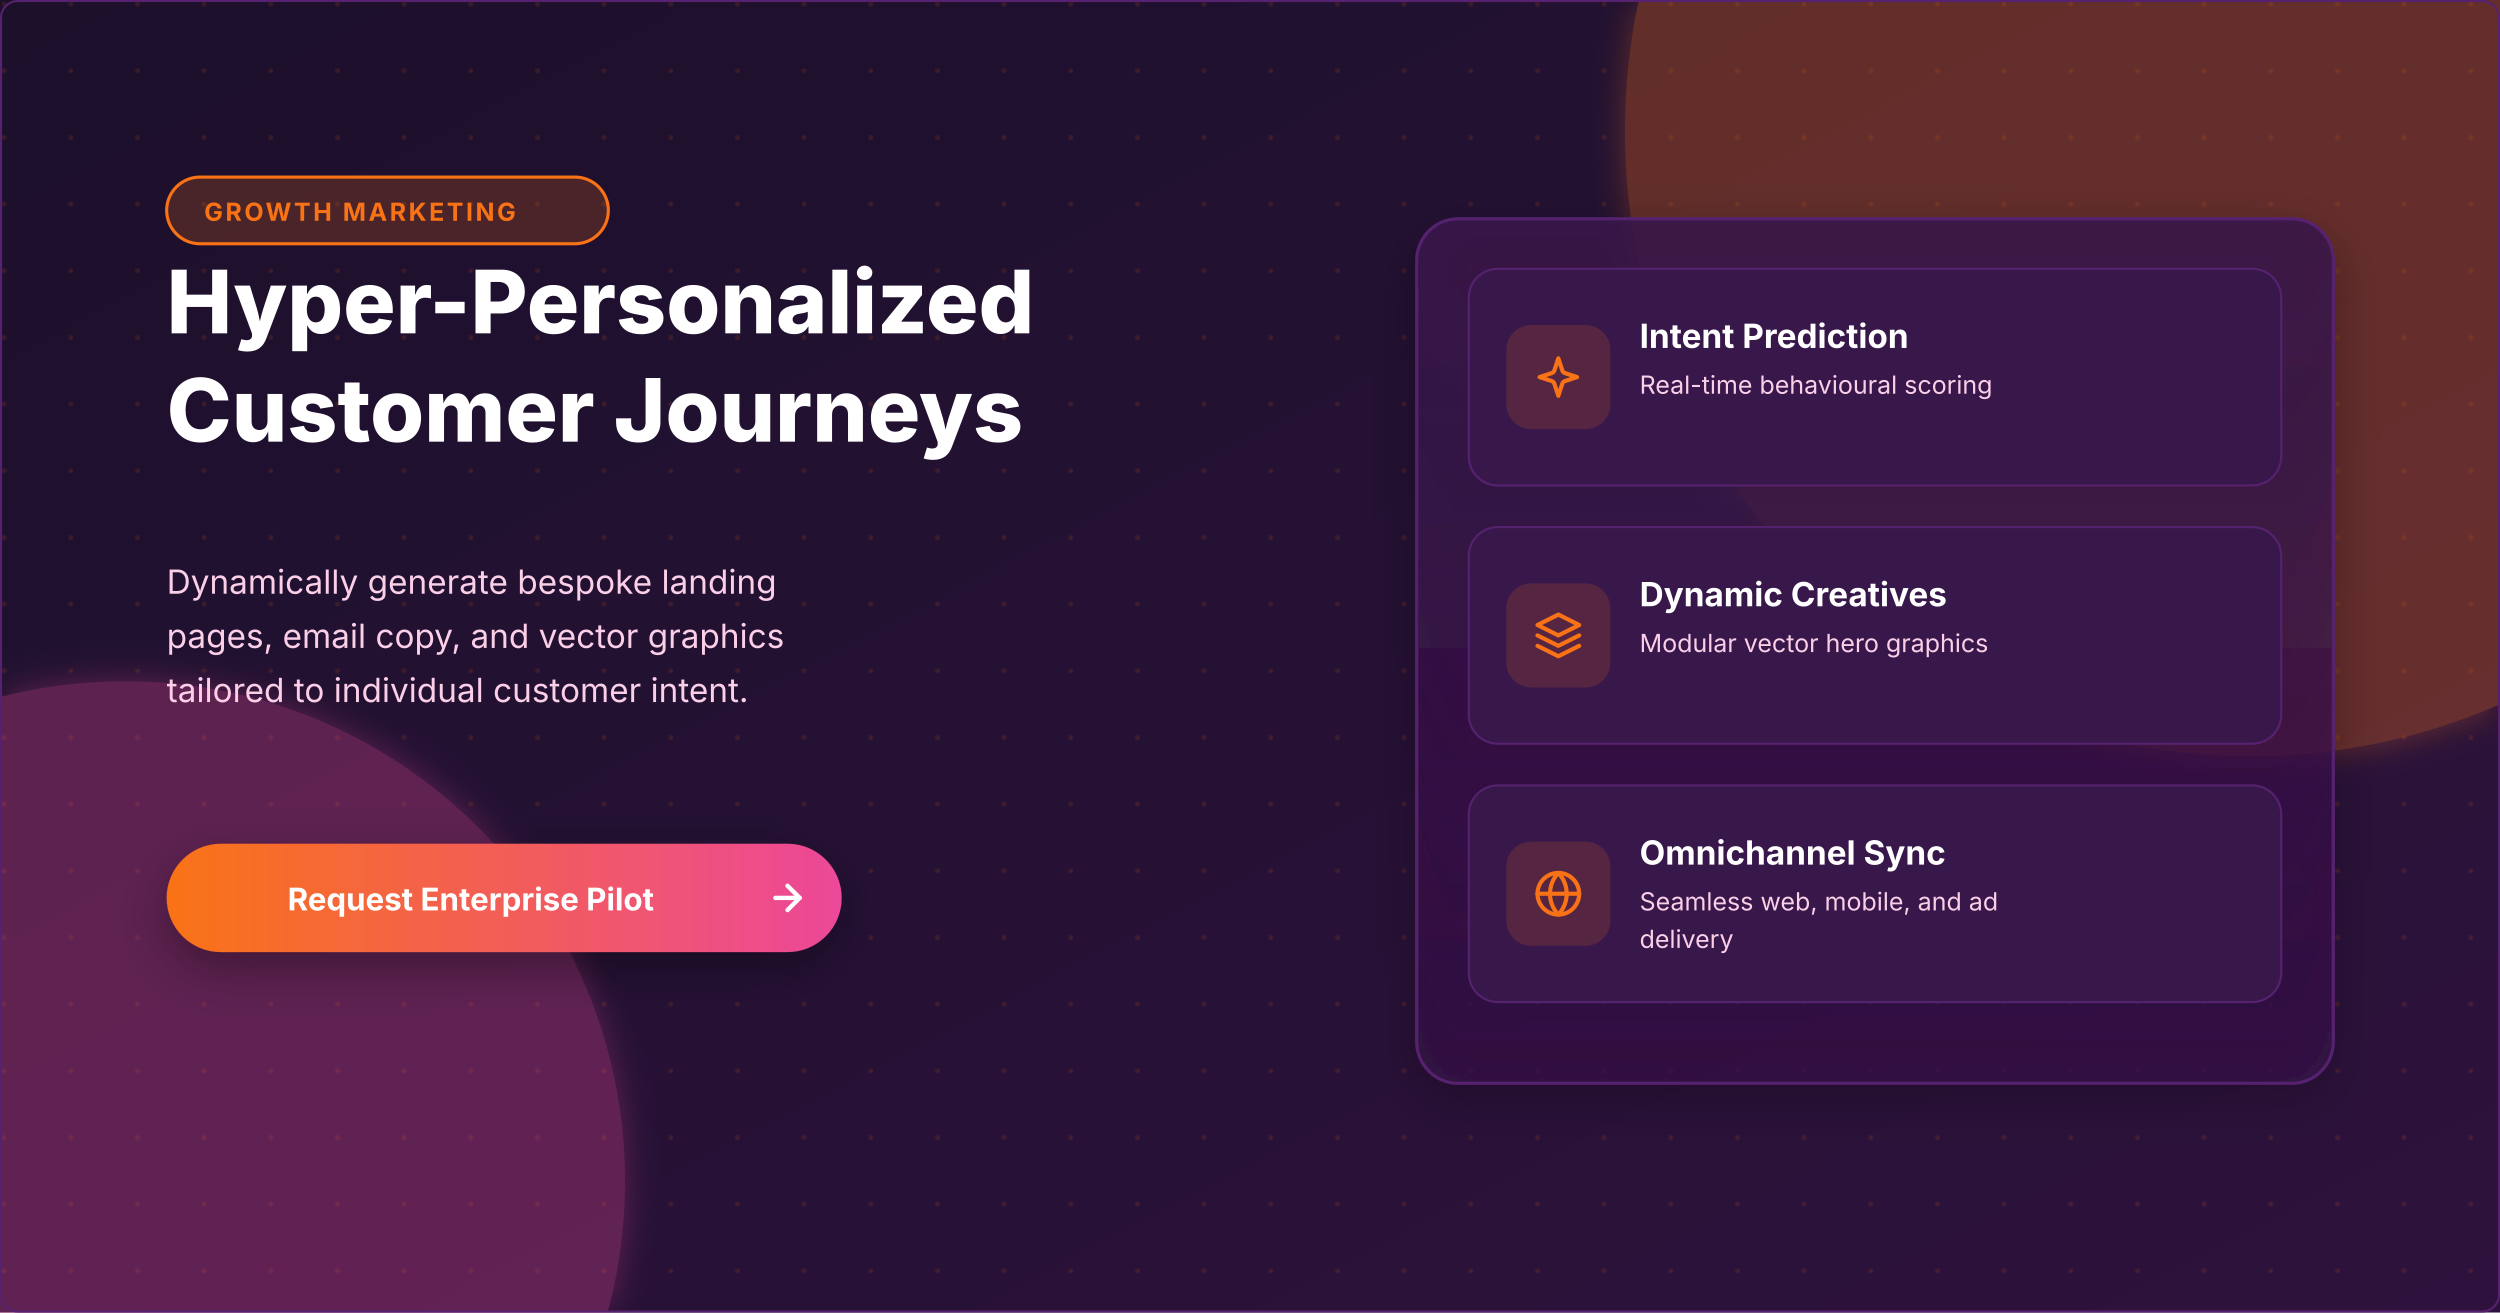
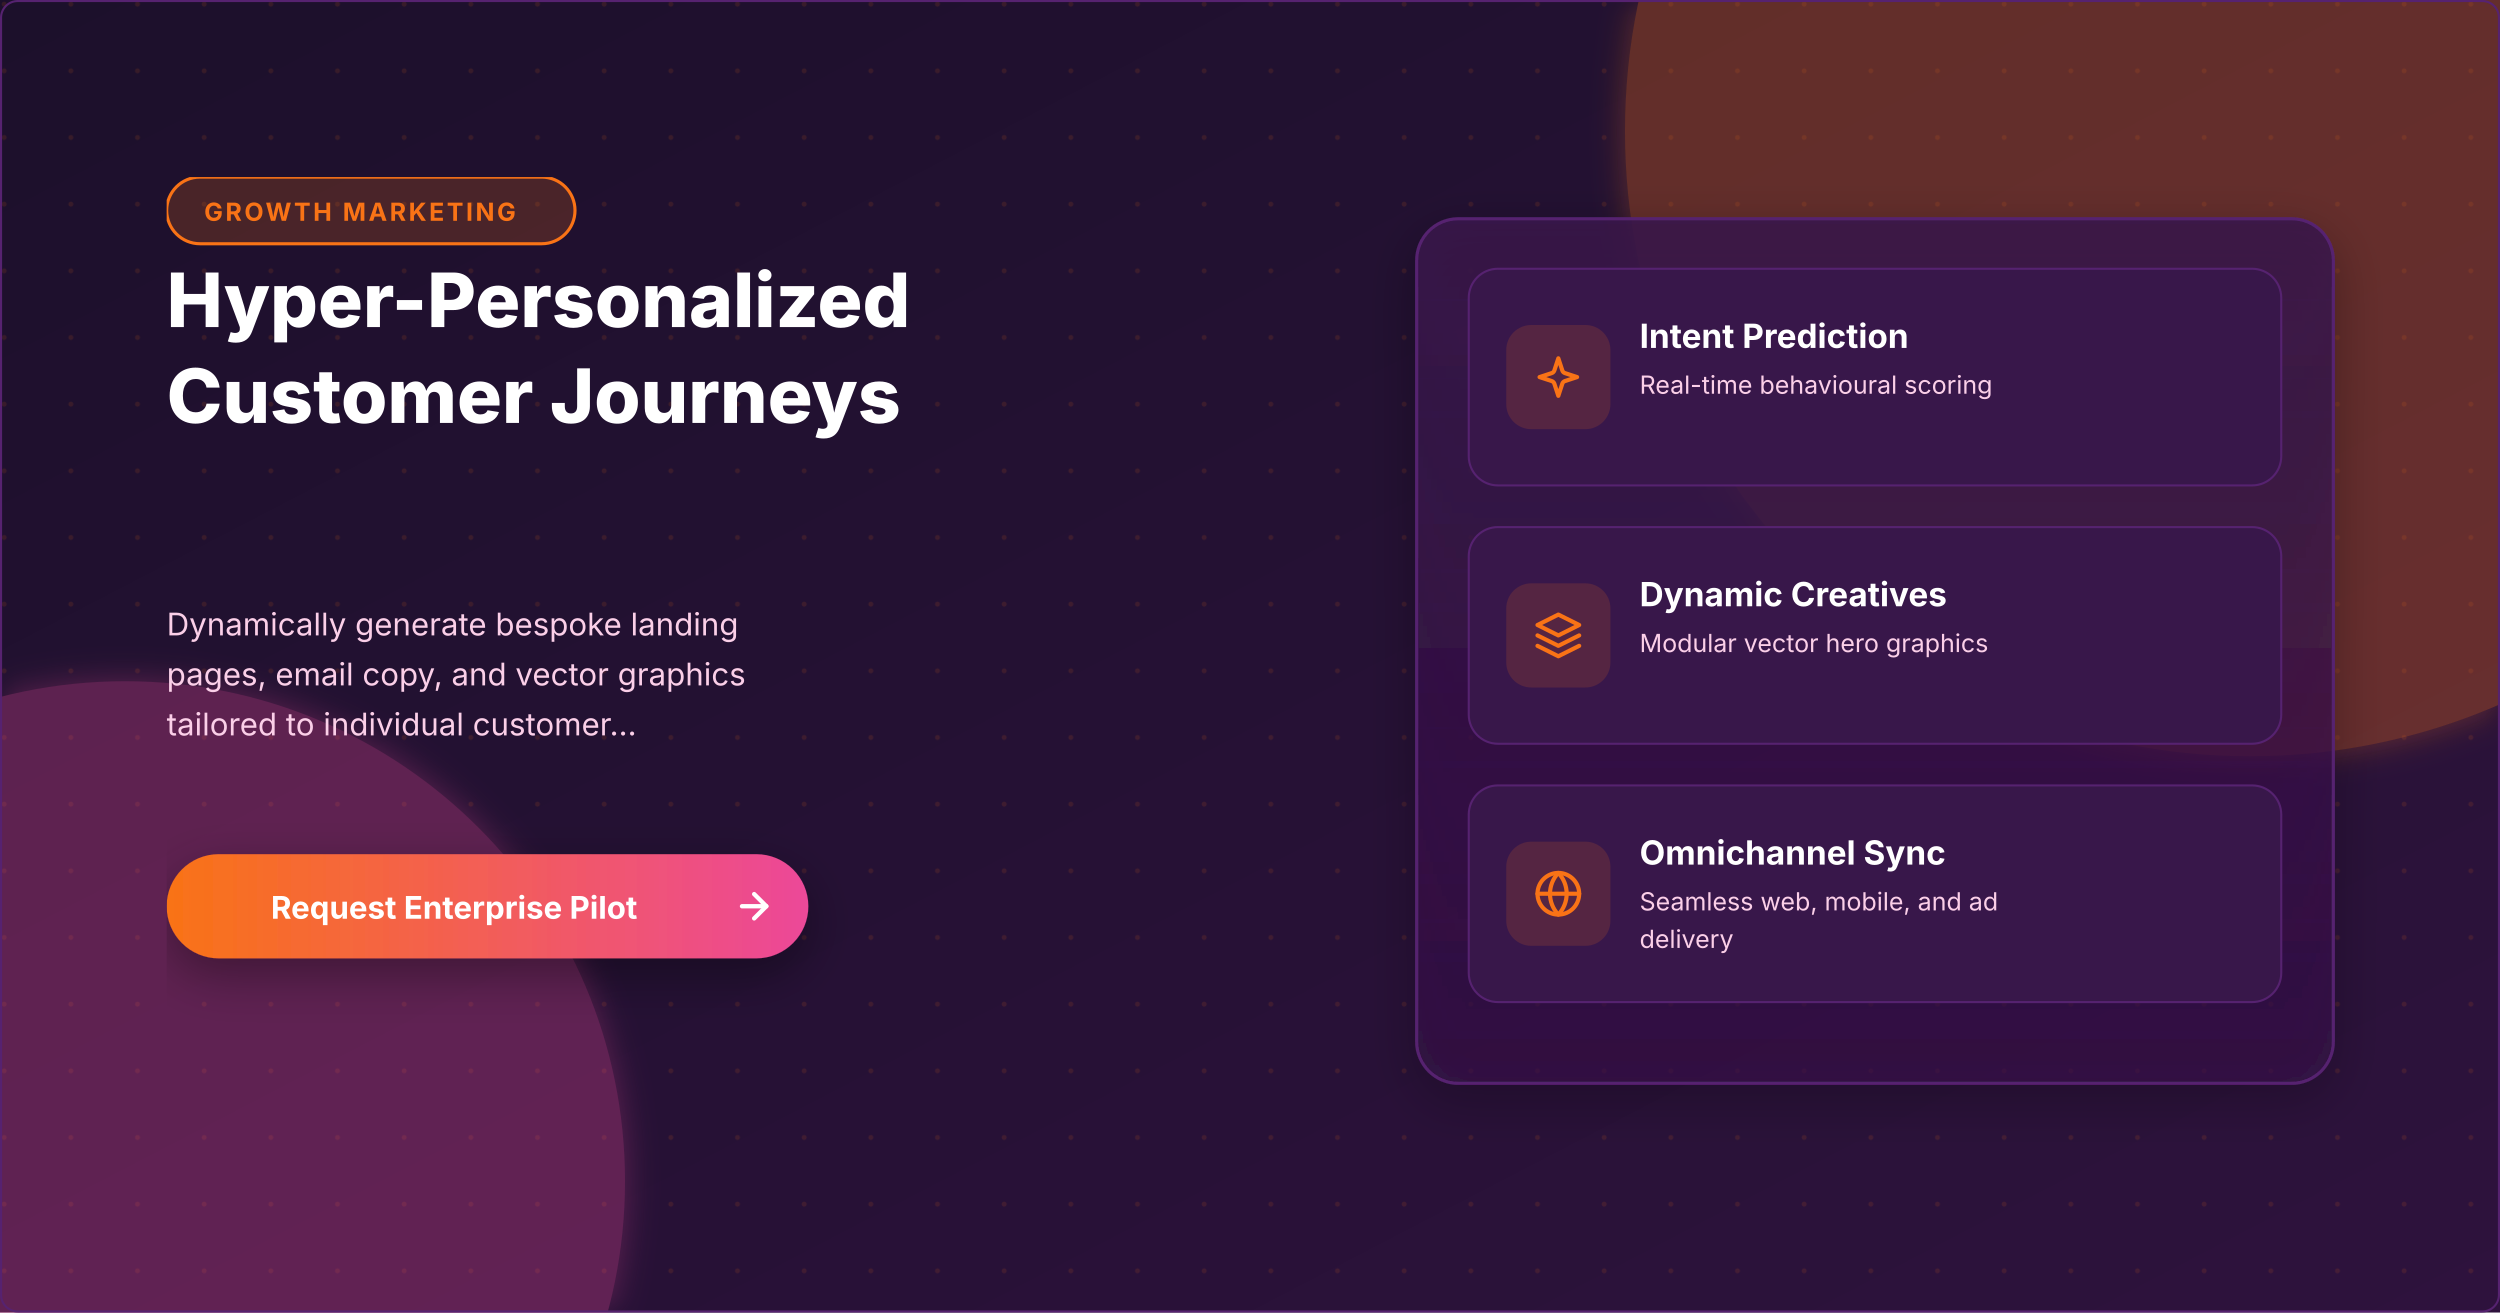
<svg xmlns="http://www.w3.org/2000/svg" viewBox="0 0 1200 630" width="1200" height="630" role="img" aria-label="Hyper-Personalized Customer Journeys">
  <defs>
    <linearGradient id="promo-design_091-bg-grad" x1="0%" y1="0%" x2="100%" y2="100%">
      <stop offset="0%" stop-color="#1c102b" />
      <stop offset="100%" stop-color="#2e123d" />
    </linearGradient>
    <linearGradient id="promo-design_091-primary-grad" x1="0%" y1="0%" x2="100%" y2="0%">
      <stop offset="0%" stop-color="#f97316" />
      <stop offset="100%" stop-color="#ec4899" />
    </linearGradient>
    <linearGradient id="promo-design_091-card-grad" x1="0%" y1="0%" x2="0%" y2="100%">
      <stop offset="0%" stop-color="#38174a" stop-opacity="0.9" />
      <stop offset="100%" stop-color="#38174a" stop-opacity="0.6" />
    </linearGradient>
    <filter id="promo-design_091-shadow" x="-10%" y="-10%" width="130%" height="130%" filterUnits="userSpaceOnUse">
      <feDropShadow dx="0" dy="8" stdDeviation="12" flood-color="#000000" flood-opacity="0.35" />
    </filter>
    <filter id="promo-design_091-glow" x="-20%" y="-20%" width="140%" height="140%">
      <feGaussianBlur stdDeviation="8" result="blur" />
      <feComposite in="SourceGraphic" in2="blur" operator="over" />
    </filter>
    <pattern id="promo-design_091-dot-grid" x="0" y="0" width="32" height="32" patternUnits="userSpaceOnUse">
      <circle cx="2" cy="2" r="1.2" fill="#f97316" fill-opacity="0.12" />
    </pattern>
  </defs>
+   <defs>
+     <clipPath id="promo-design_091-left-clip">
+       <rect x="0" y="0" width="560" height="460" />
+     </clipPath>
+   </defs>
  <rect width="1200" height="630" fill="url(#promo-design_091-bg-grad)" />
  <rect width="1200" height="630" fill="url(#promo-design_091-dot-grid)" />
  <g opacity="0.3">
    <circle cx="1080" cy="63" r="300" fill="#f97316" filter="url(#promo-design_091-glow)" />
    <circle cx="60" cy="567" r="240" fill="#ec4899" filter="url(#promo-design_091-glow)" />
  </g>
  <rect x="0.5" y="0.5" width="1199" height="629" rx="8" fill="none" stroke="#562270" stroke-width="1" />
-   <g transform="translate(80, 85)">
-     <rect x="0" y="0" width="212" height="32" rx="16" fill="#f97316" fill-opacity="0.2" stroke="#f97316" stroke-width="1.5" />
+   <g transform="translate(80, 85)" clip-path="url(#promo-design_091-left-clip)">
+     <rect x="0" y="0" width="196" height="32" rx="16" fill="#f97316" fill-opacity="0.2" stroke="#f97316" stroke-width="1.5" />
    <text x="18" y="21" fill="#f97316" font-size="12" font-weight="700" font-family="Inter, sans-serif" letter-spacing="1.2">
      GROWTH MARKETING
    </text>
-     <text x="0" y="75" fill="#ffffff" font-size="42" font-weight="800" text-anchor="start" font-family="Inter, system-ui, -apple-system, sans-serif" opacity="1">
+     <text x="0" y="72" fill="#ffffff" font-size="36" font-weight="800" text-anchor="start" font-family="Inter, system-ui, -apple-system, sans-serif" opacity="1">
      <tspan x="0" dy="0">Hyper-Personalized</tspan>
-       <tspan x="0" dy="52">Customer Journeys</tspan>
+       <tspan x="0" dy="46">Customer Journeys</tspan>
    </text>
-     <text x="0" y="200" fill="#fbcfe8" font-size="16" font-weight="400" text-anchor="start" font-family="Inter, system-ui, -apple-system, sans-serif" opacity="1">
+     <text x="0" y="220" fill="#fbcfe8" font-size="15" font-weight="400" text-anchor="start" font-family="Inter, system-ui, -apple-system, sans-serif" opacity="1">
      <tspan x="0" dy="0">Dynamically generate bespoke landing</tspan>
-       <tspan x="0" dy="26">pages, email copy, and vector graphics</tspan>
-       <tspan x="0" dy="26">tailored to individual customer intent.</tspan>
+       <tspan x="0" dy="24">pages, email copy, and vector graphics</tspan>
+       <tspan x="0" dy="24">tailored to individual customer...</tspan>
    </text>
-     <g transform="translate(0, 320)" filter="url(#promo-design_091-shadow)">
-       <rect x="0" y="0" width="324" height="52" rx="26" fill="url(#promo-design_091-primary-grad)" />
-       <text x="146" y="32" fill="#ffffff" font-size="15" font-weight="700" text-anchor="middle" font-family="Inter, sans-serif">
+     <g transform="translate(0, 325)" filter="url(#promo-design_091-shadow)">
+       <rect x="0" y="0" width="308" height="50" rx="25" fill="url(#promo-design_091-primary-grad)" />
+       <text x="138" y="31" fill="#ffffff" font-size="15" font-weight="700" text-anchor="middle" font-family="Inter, sans-serif">
        Request Enterprise Pilot
      </text>
-       <g transform="translate(288, 16)" fill="none" stroke="#ffffff" stroke-width="2.5" stroke-linecap="round" stroke-linejoin="round">
+       <g transform="translate(272, 15)" fill="none" stroke="#ffffff" stroke-width="2.5" stroke-linecap="round" stroke-linejoin="round">
        <svg width="20" height="20" viewBox="0 0 24 24">
          <line x1="5" x2="19" y1="12" y2="12" />
          <polyline points="12 5 19 12 12 19" />
        </svg>
      </g>
    </g>
  </g>
  <g transform="translate(680, 105)">
    <rect x="0" y="0" width="440" height="415" rx="20" fill="url(#promo-design_091-card-grad)" stroke="#562270" stroke-width="1.5" filter="url(#promo-design_091-shadow)" />
    <g transform="translate(25, 24)">
      <rect x="0" y="0" width="390" height="104" rx="14" fill="#38174a" stroke="#562270" stroke-width="1" />
      <rect x="18" y="27" width="50" height="50" rx="12" fill="#f97316" fill-opacity="0.15" />
      <g transform="translate(31, 40)" fill="none" stroke="#f97316" stroke-width="2" stroke-linecap="round" stroke-linejoin="round">
        <svg width="24" height="24" viewBox="0 0 24 24">
          <path d="m12 3-1.9 5.8a2 2 0 0 1-1.3 1.3L3 12l5.8 1.9a2 2 0 0 1 1.3 1.3L12 21l1.9-5.8a2 2 0 0 1 1.3-1.3L21 12l-5.8-1.9a2 2 0 0 1-1.3-1.3Z" />
        </svg>
      </g>
      <text x="82" y="38" fill="#ffffff" font-size="16" font-weight="700" font-family="Inter, sans-serif">
            Intent Prediction
          </text>
      <text x="82" y="60" fill="#fbcfe8" font-size="12" font-weight="normal" text-anchor="start" font-family="Inter, system-ui, -apple-system, sans-serif" opacity="1">
        <tspan x="82" dy="0">Real-time behavioural scoring</tspan>
      </text>
    </g>
    <g transform="translate(25, 148)">
      <rect x="0" y="0" width="390" height="104" rx="14" fill="#38174a" stroke="#562270" stroke-width="1" />
      <rect x="18" y="27" width="50" height="50" rx="12" fill="#f97316" fill-opacity="0.15" />
      <g transform="translate(31, 40)" fill="none" stroke="#f97316" stroke-width="2" stroke-linecap="round" stroke-linejoin="round">
        <svg width="24" height="24" viewBox="0 0 24 24">
          <polygon points="12 2 2 7 12 12 22 7 12 2" />
          <polyline points="2 17 12 22 22 17" />
          <polyline points="2 12 12 17 22 12" />
        </svg>
      </g>
      <text x="82" y="38" fill="#ffffff" font-size="16" font-weight="700" font-family="Inter, sans-serif">
            Dynamic Creatives
          </text>
      <text x="82" y="60" fill="#fbcfe8" font-size="12" font-weight="normal" text-anchor="start" font-family="Inter, system-ui, -apple-system, sans-serif" opacity="1">
        <tspan x="82" dy="0">Modular vector hero graphics</tspan>
      </text>
    </g>
    <g transform="translate(25, 272)">
      <rect x="0" y="0" width="390" height="104" rx="14" fill="#38174a" stroke="#562270" stroke-width="1" />
      <rect x="18" y="27" width="50" height="50" rx="12" fill="#f97316" fill-opacity="0.15" />
      <g transform="translate(31, 40)" fill="none" stroke="#f97316" stroke-width="2" stroke-linecap="round" stroke-linejoin="round">
        <svg width="24" height="24" viewBox="0 0 24 24">
          <circle cx="12" cy="12" r="10" />
          <path d="M12 2a14.5 14.5 0 0 0 0 20 14.5 14.5 0 0 0 0-20" />
          <path d="M2 12h20" />
        </svg>
      </g>
      <text x="82" y="38" fill="#ffffff" font-size="16" font-weight="700" font-family="Inter, sans-serif">
            Omnichannel Sync
          </text>
      <text x="82" y="60" fill="#fbcfe8" font-size="12" font-weight="normal" text-anchor="start" font-family="Inter, system-ui, -apple-system, sans-serif" opacity="1">
        <tspan x="82" dy="0">Seamless web, mobile, and ad</tspan>
        <tspan x="82" dy="18">delivery</tspan>
      </text>
    </g>
  </g>
</svg>
